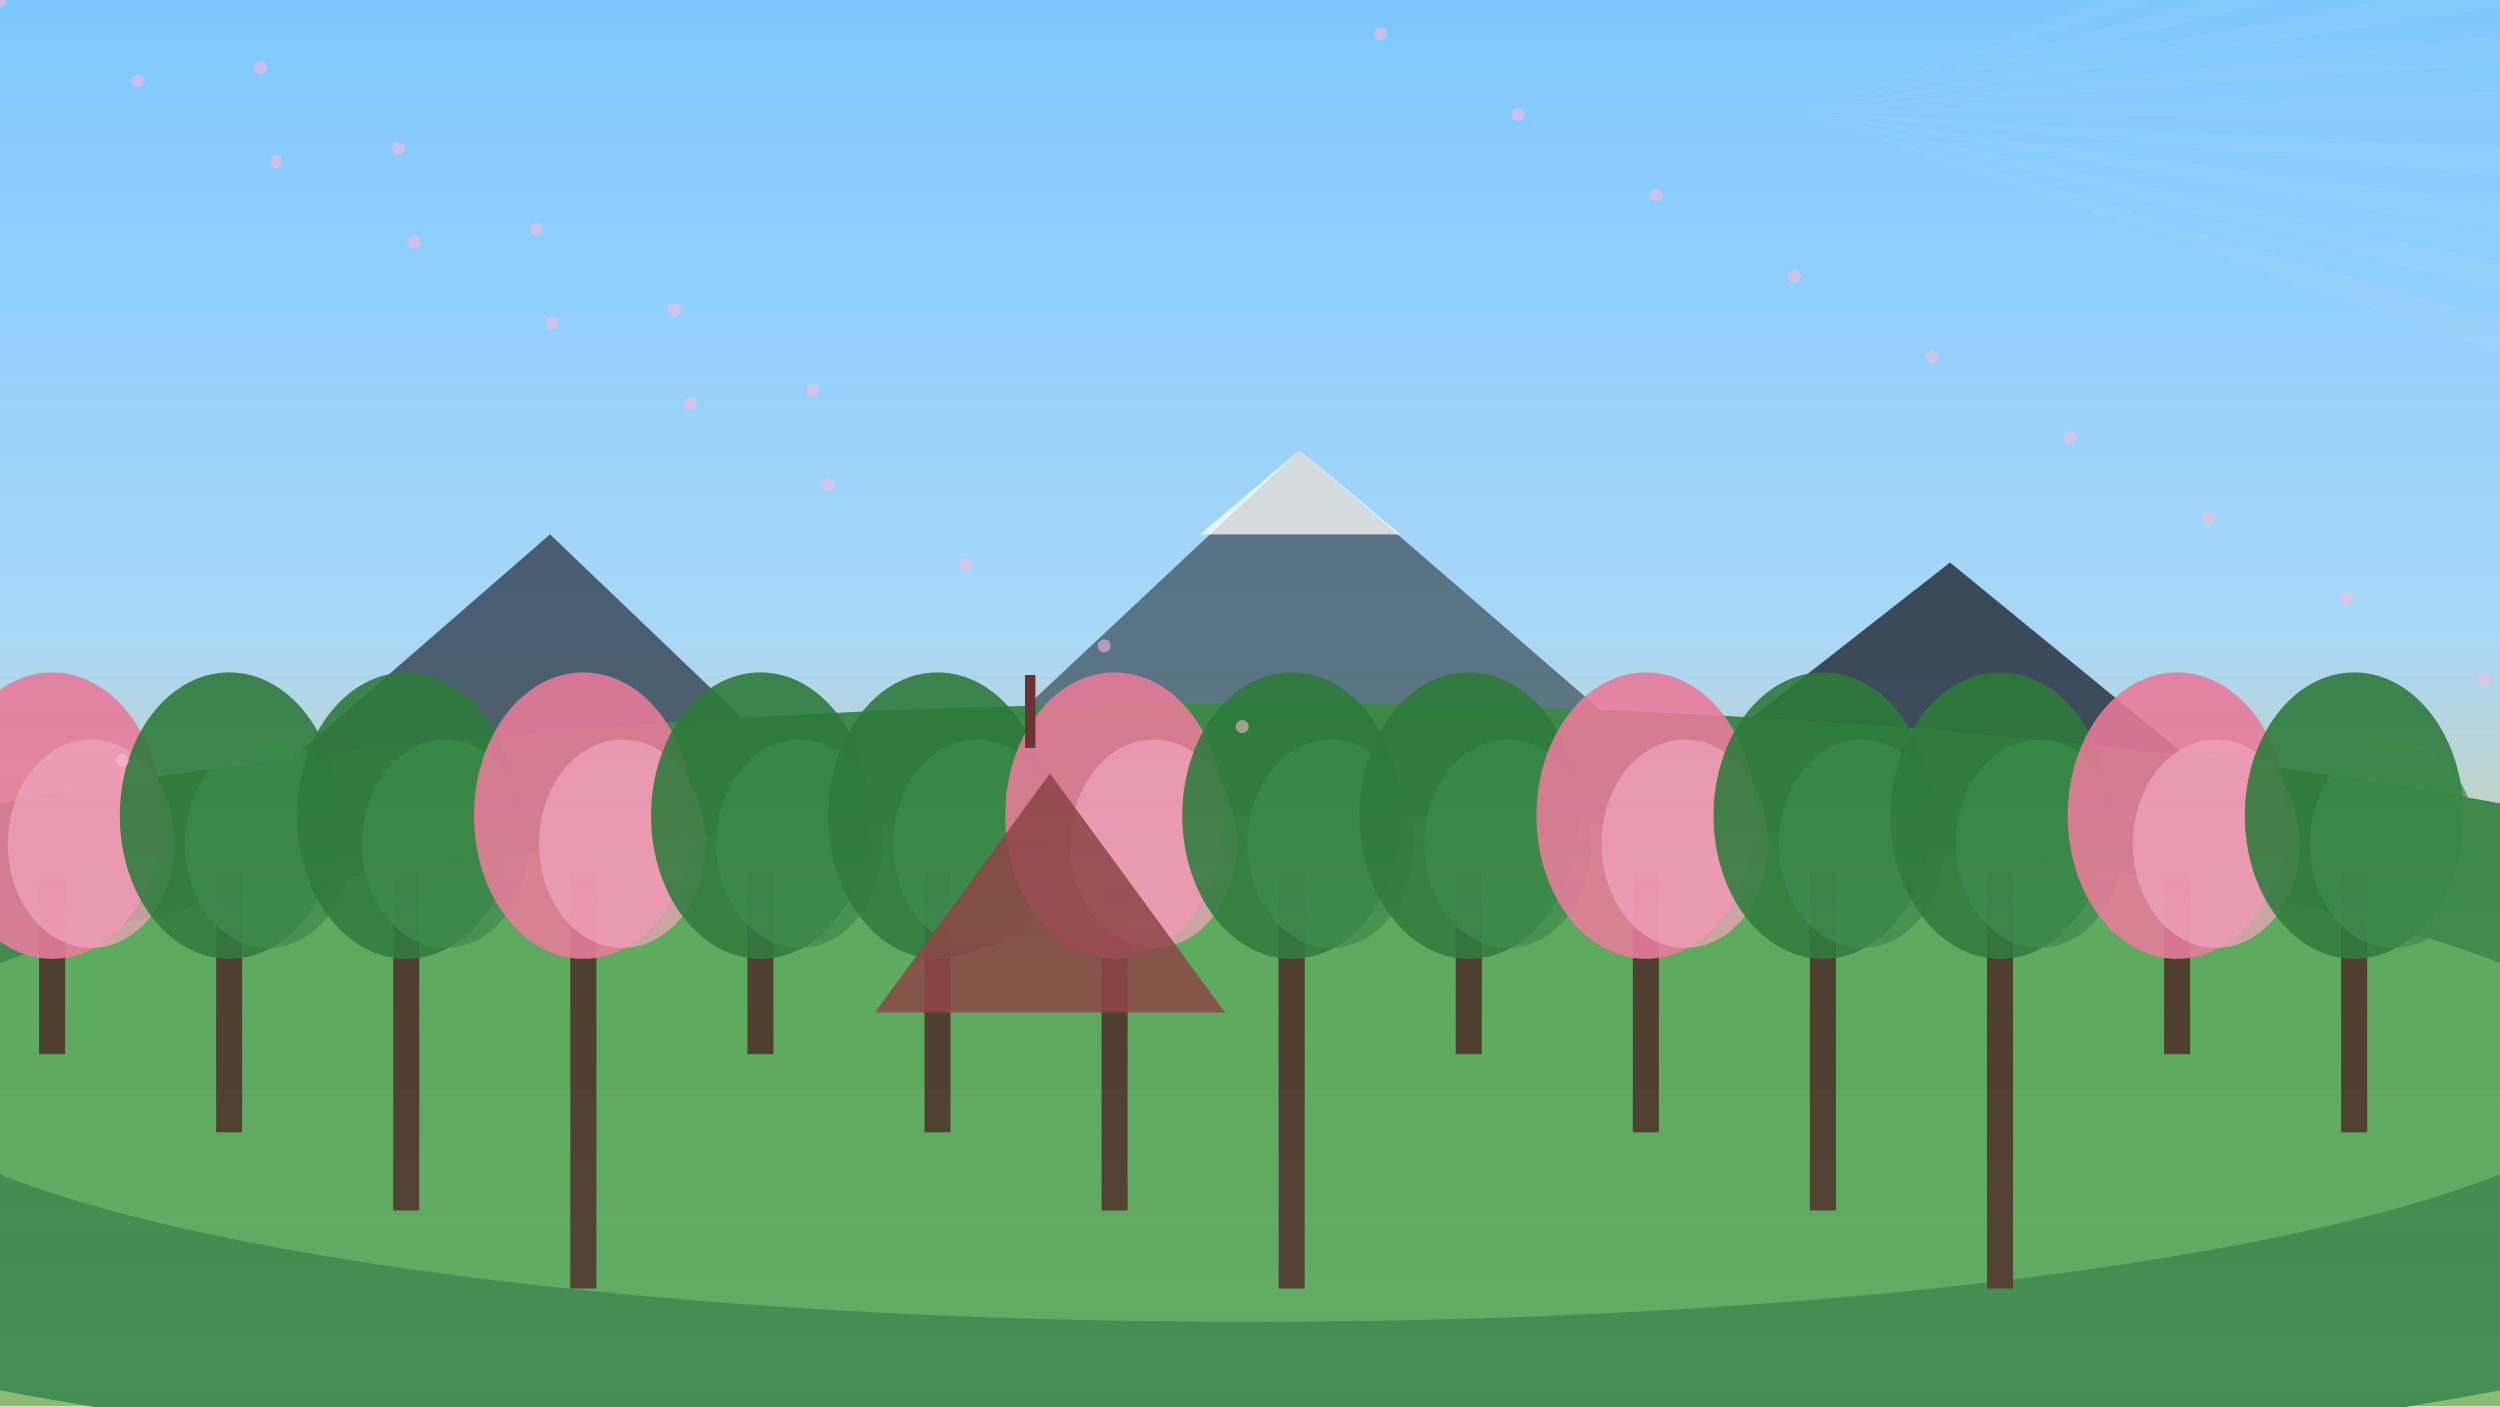
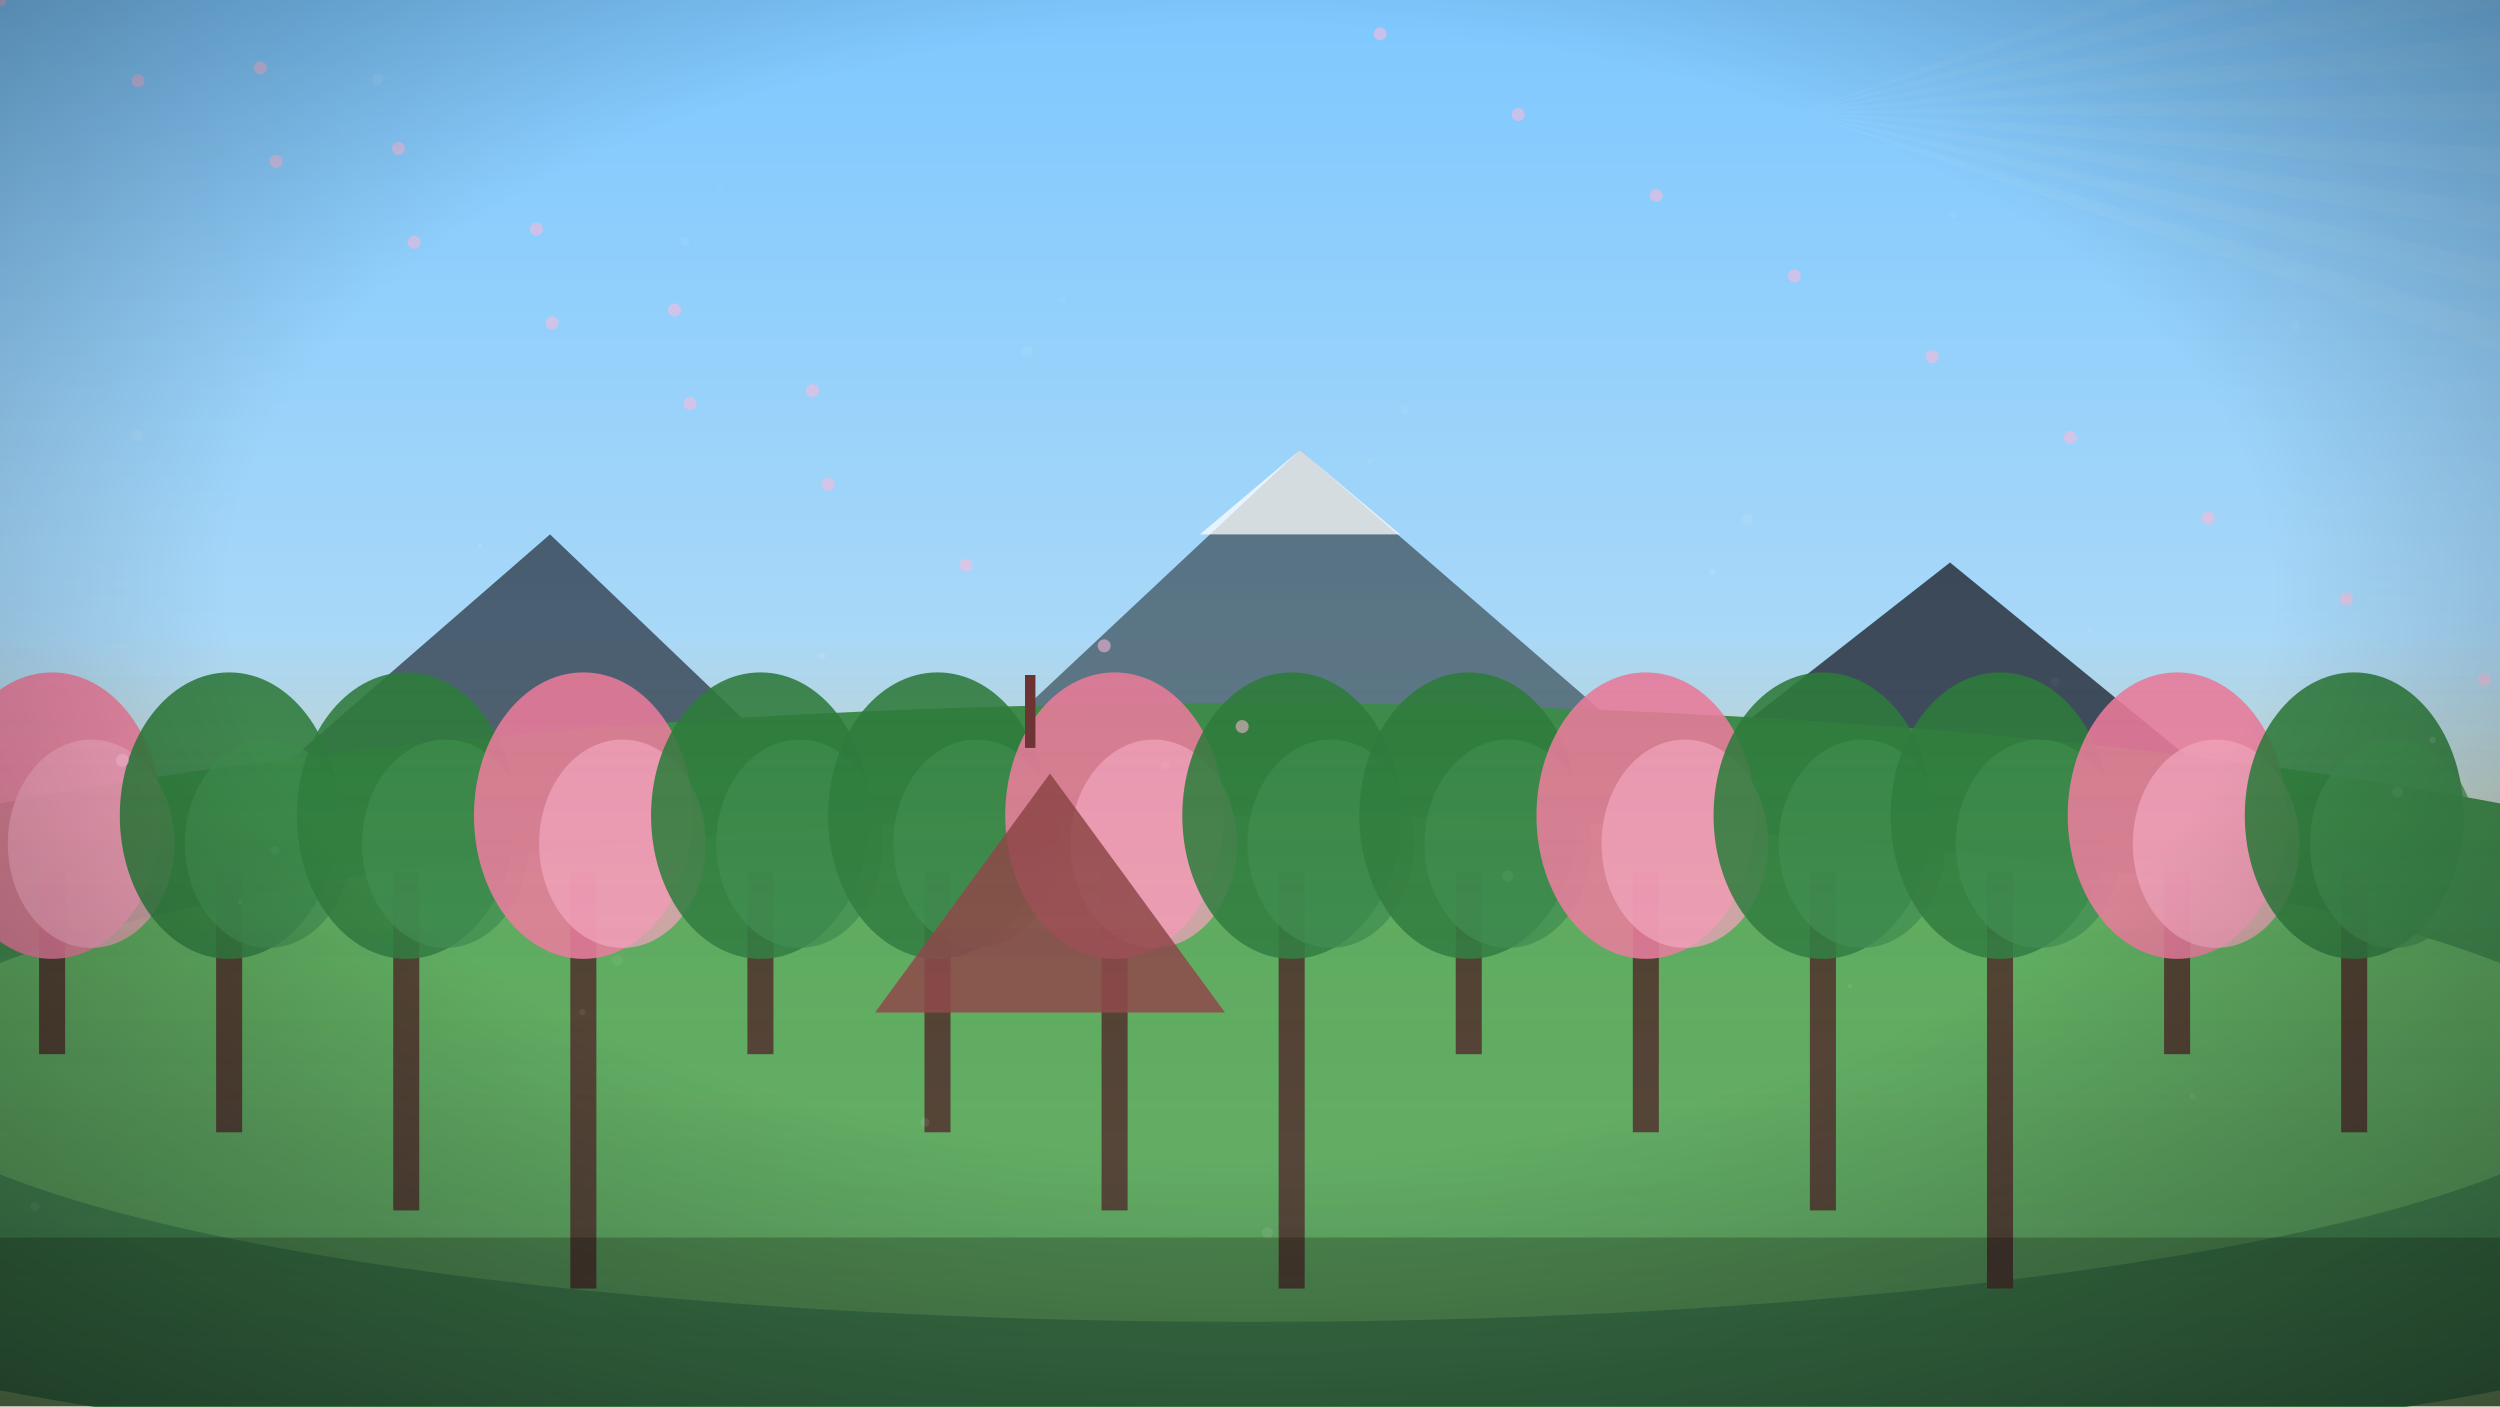
<svg xmlns="http://www.w3.org/2000/svg" viewBox="0 0 960 540" width="960" height="540">
  <defs>
    <linearGradient id="skyTop" x1="0" y1="0" x2="0" y2="1">
      <stop offset="0%" stop-color="#1a1048" />
      <stop offset="35%" stop-color="#3d2878" />
      <stop offset="68%" stop-color="#284868" />
      <stop offset="100%" stop-color="#0c1420" />
    </linearGradient>
    <linearGradient id="skyDay" x1="0" y1="0" x2="0" y2="1">
      <stop offset="0%" stop-color="#7ec8ff" />
      <stop offset="45%" stop-color="#a8d8f8" />
      <stop offset="78%" stop-color="#e8c878" />
      <stop offset="100%" stop-color="#88b868" />
    </linearGradient>
    <linearGradient id="skySunset" x1="0" y1="0" x2="0" y2="1">
      <stop offset="0%" stop-color="#ff6b4a" />
      <stop offset="28%" stop-color="#d84888" />
      <stop offset="55%" stop-color="#683878" />
      <stop offset="100%" stop-color="#120818" />
    </linearGradient>
    <linearGradient id="haze" x1="0" y1="0.4" x2="0" y2="1">
      <stop offset="0%" stop-color="#fff" stop-opacity="0" />
      <stop offset="100%" stop-color="#c8d8f0" stop-opacity="0.22" />
    </linearGradient>
    <filter id="softGlow" x="-40%" y="-40%" width="180%" height="180%">
      <feGaussianBlur stdDeviation="4" result="b" />
      <feMerge>
        <feMergeNode in="b" />
        <feMergeNode in="SourceGraphic" />
      </feMerge>
    </filter>
    <filter id="neonGlow" x="-60%" y="-60%" width="220%" height="220%">
      <feGaussianBlur stdDeviation="6" result="b" />
      <feMerge>
        <feMergeNode in="b" />
        <feMergeNode in="b" />
        <feMergeNode in="SourceGraphic" />
      </feMerge>
    </filter>
    <filter id="paintSoft" x="-2%" y="-2%" width="104%" height="104%">
      <feGaussianBlur stdDeviation="0.6" />
    </filter>
    <radialGradient id="sunDisc" cx="0.5" cy="0.5" r="0.5">
      <stop offset="0%" stop-color="#fff8e8" />
      <stop offset="55%" stop-color="#ffd080" />
      <stop offset="100%" stop-color="#ff904000" />
    </radialGradient>
    <radialGradient id="moonGlow" cx="0.5" cy="0.5" r="0.5">
      <stop offset="0%" stop-color="#fffef8" />
      <stop offset="40%" stop-color="#e8e0f0" />
      <stop offset="100%" stop-color="#e8e0f000" />
    </radialGradient>
    <linearGradient id="wallWarm" x1="0" y1="0" x2="1" y2="1">
      <stop offset="0%" stop-color="#fff0e4" />
      <stop offset="45%" stop-color="#e8c8b0" />
      <stop offset="100%" stop-color="#c8a088" />
    </linearGradient>
    <linearGradient id="wallCool" x1="0" y1="0" x2="0" y2="1">
      <stop offset="0%" stop-color="#eef2f8" />
      <stop offset="100%" stop-color="#b8c0d0" />
    </linearGradient>
    <linearGradient id="floorWood" x1="0" y1="0.6" x2="0" y2="1">
      <stop offset="0%" stop-color="#a88870" />
      <stop offset="100%" stop-color="#685040" />
    </linearGradient>
    <radialGradient id="lampGlow" cx="0.5" cy="0.5" r="0.5">
      <stop offset="0%" stop-color="#fff8e0" />
      <stop offset="70%" stop-color="#ffd898" stop-opacity="0.35" />
      <stop offset="100%" stop-color="#ffd898" stop-opacity="0" />
+     </radialGradient>
+     <radialGradient id="vignette" cx="0.5" cy="0.42" r="0.78">
+       <stop offset="52%" stop-color="#000" stop-opacity="0" />
+       <stop offset="100%" stop-color="#030508" stop-opacity="0.48" />
    </radialGradient>
  </defs>
  <rect width="960" height="540" fill="url(#skyDay)" />
  <polygon points="691.2,43.2 1299.914,-178.998 1308.312,-154.478" fill="#fff8e8" opacity="0.04" />
  <polygon points="691.2,43.2 1315.724,-129.642 1322.136,-104.529" fill="#fff8e8" opacity="0.04" />
  <polygon points="691.2,43.2 1327.539,-79.181 1331.924,-53.636" fill="#fff8e8" opacity="0.04" />
  <polygon points="691.2,43.2 1335.284,-27.936 1337.613,-2.123" fill="#fff8e8" opacity="0.04" />
  <polygon points="691.2,43.2 1338.908,23.763 1339.168,49.68" fill="#fff8e8" opacity="0.04" />
  <polygon points="691.2,43.2 1338.39,75.587 1336.577,101.441" fill="#fff8e8" opacity="0.04" />
  <polygon points="691.2,43.2 1333.732,127.203 1329.859,152.83" fill="#fff8e8" opacity="0.04" />
  <polygon points="691.2,43.2 1324.964,178.282 1319.055,203.518" fill="#fff8e8" opacity="0.04" />
  <polygon points="691.2,43.2 1312.142,228.497 1304.235,253.18" fill="#fff8e8" opacity="0.04" />
  <polygon points="0,388.8 211.2,205.2 403.2,388.8" fill="#384858" opacity="0.85" />
  <polygon points="268.8,388.8 499.2,172.8 748.8,388.8" fill="#506878" opacity="0.9" />
  <polygon points="528,388.8 748.8,216 960,388.8" fill="#3a4858" />
  <polygon points="460.8,205.2 499.2,172.8 537.6,205.2" fill="#fff" opacity="0.75" />
  <ellipse cx="480" cy="421.2" rx="720" ry="151.2" fill="#3a8848" />
  <ellipse cx="480" cy="410.4" rx="528" ry="97.2" fill="#58a858" />
  <rect x="15" y="334.8" width="10" height="70" fill="#4a3828" />
  <ellipse cx="20" cy="313.2" rx="42" ry="55" fill="#e87898" opacity="0.88" />
  <ellipse cx="35" cy="324" rx="32" ry="40" fill="#f0a0b8" opacity="0.75" />
  <rect x="83" y="334.8" width="10" height="100" fill="#4a3828" />
  <ellipse cx="88" cy="313.2" rx="42" ry="55" fill="#2a7838" opacity="0.88" />
  <ellipse cx="103" cy="324" rx="32" ry="40" fill="#388848" opacity="0.75" />
  <rect x="151" y="334.8" width="10" height="130" fill="#4a3828" />
  <ellipse cx="156" cy="313.2" rx="42" ry="55" fill="#2a7838" opacity="0.88" />
  <ellipse cx="171" cy="324" rx="32" ry="40" fill="#388848" opacity="0.75" />
  <rect x="219" y="334.8" width="10" height="160" fill="#4a3828" />
  <ellipse cx="224" cy="313.2" rx="42" ry="55" fill="#e87898" opacity="0.88" />
  <ellipse cx="239" cy="324" rx="32" ry="40" fill="#f0a0b8" opacity="0.75" />
  <rect x="287" y="334.8" width="10" height="70" fill="#4a3828" />
  <ellipse cx="292" cy="313.2" rx="42" ry="55" fill="#2a7838" opacity="0.88" />
  <ellipse cx="307" cy="324" rx="32" ry="40" fill="#388848" opacity="0.75" />
  <rect x="355" y="334.8" width="10" height="100" fill="#4a3828" />
  <ellipse cx="360" cy="313.2" rx="42" ry="55" fill="#2a7838" opacity="0.88" />
  <ellipse cx="375" cy="324" rx="32" ry="40" fill="#388848" opacity="0.75" />
  <rect x="423" y="334.8" width="10" height="130" fill="#4a3828" />
  <ellipse cx="428" cy="313.2" rx="42" ry="55" fill="#e87898" opacity="0.88" />
  <ellipse cx="443" cy="324" rx="32" ry="40" fill="#f0a0b8" opacity="0.75" />
  <rect x="491" y="334.8" width="10" height="160" fill="#4a3828" />
  <ellipse cx="496" cy="313.2" rx="42" ry="55" fill="#2a7838" opacity="0.88" />
  <ellipse cx="511" cy="324" rx="32" ry="40" fill="#388848" opacity="0.75" />
  <rect x="559" y="334.8" width="10" height="70" fill="#4a3828" />
  <ellipse cx="564" cy="313.2" rx="42" ry="55" fill="#2a7838" opacity="0.88" />
  <ellipse cx="579" cy="324" rx="32" ry="40" fill="#388848" opacity="0.75" />
  <rect x="627" y="334.8" width="10" height="100" fill="#4a3828" />
  <ellipse cx="632" cy="313.2" rx="42" ry="55" fill="#e87898" opacity="0.88" />
  <ellipse cx="647" cy="324" rx="32" ry="40" fill="#f0a0b8" opacity="0.75" />
  <rect x="695" y="334.8" width="10" height="130" fill="#4a3828" />
  <ellipse cx="700" cy="313.2" rx="42" ry="55" fill="#2a7838" opacity="0.88" />
  <ellipse cx="715" cy="324" rx="32" ry="40" fill="#388848" opacity="0.75" />
  <rect x="763" y="334.8" width="10" height="160" fill="#4a3828" />
  <ellipse cx="768" cy="313.2" rx="42" ry="55" fill="#2a7838" opacity="0.88" />
  <ellipse cx="783" cy="324" rx="32" ry="40" fill="#388848" opacity="0.75" />
  <rect x="831" y="334.8" width="10" height="70" fill="#4a3828" />
  <ellipse cx="836" cy="313.2" rx="42" ry="55" fill="#e87898" opacity="0.88" />
  <ellipse cx="851" cy="324" rx="32" ry="40" fill="#f0a0b8" opacity="0.75" />
  <rect x="899" y="334.8" width="10" height="100" fill="#4a3828" />
  <ellipse cx="904" cy="313.2" rx="42" ry="55" fill="#2a7838" opacity="0.88" />
  <ellipse cx="919" cy="324" rx="32" ry="40" fill="#388848" opacity="0.75" />
  <path d="M336 388.8 L403.2 297 L470.4 388.8 Z" fill="#8a4040" opacity="0.85" />
  <rect x="393.6" y="259.2" width="4" height="28" fill="#6a3030" />
  <circle cx="0" cy="0" r="2.5" fill="#ffb8d8" opacity="0.55" />
  <circle cx="53" cy="31" r="2.5" fill="#ffb8d8" opacity="0.55" />
  <circle cx="106" cy="62" r="2.5" fill="#ffb8d8" opacity="0.55" />
  <circle cx="159" cy="93" r="2.5" fill="#ffb8d8" opacity="0.55" />
  <circle cx="212" cy="124" r="2.5" fill="#ffb8d8" opacity="0.55" />
  <circle cx="265" cy="155" r="2.5" fill="#ffb8d8" opacity="0.55" />
  <circle cx="318" cy="186" r="2.5" fill="#ffb8d8" opacity="0.55" />
  <circle cx="371" cy="217" r="2.5" fill="#ffb8d8" opacity="0.55" />
  <circle cx="424" cy="248" r="2.5" fill="#ffb8d8" opacity="0.55" />
  <circle cx="477" cy="279" r="2.5" fill="#ffb8d8" opacity="0.55" />
  <circle cx="530" cy="13" r="2.5" fill="#ffb8d8" opacity="0.55" />
  <circle cx="583" cy="44" r="2.5" fill="#ffb8d8" opacity="0.55" />
  <circle cx="636" cy="75" r="2.5" fill="#ffb8d8" opacity="0.55" />
  <circle cx="689" cy="106" r="2.5" fill="#ffb8d8" opacity="0.55" />
  <circle cx="742" cy="137" r="2.5" fill="#ffb8d8" opacity="0.55" />
  <circle cx="795" cy="168" r="2.5" fill="#ffb8d8" opacity="0.55" />
  <circle cx="848" cy="199" r="2.5" fill="#ffb8d8" opacity="0.55" />
  <circle cx="901" cy="230" r="2.5" fill="#ffb8d8" opacity="0.55" />
  <circle cx="954" cy="261" r="2.5" fill="#ffb8d8" opacity="0.55" />
  <circle cx="47" cy="292" r="2.5" fill="#ffb8d8" opacity="0.55" />
  <circle cx="100" cy="26" r="2.5" fill="#ffb8d8" opacity="0.55" />
  <circle cx="153" cy="57" r="2.5" fill="#ffb8d8" opacity="0.55" />
  <circle cx="206" cy="88" r="2.5" fill="#ffb8d8" opacity="0.55" />
  <circle cx="259" cy="119" r="2.5" fill="#ffb8d8" opacity="0.55" />
  <circle cx="312" cy="150" r="2.5" fill="#ffb8d8" opacity="0.55" />
  <rect width="960" height="540" fill="url(#haze)" opacity="0.35" />
+   <circle cx="0.0" cy="8.1" r="0.80" fill="#fff" opacity="0.035" />
+   <circle cx="131.5" cy="50.4" r="1.25" fill="#fff" opacity="0.047" />
+   <circle cx="263.0" cy="92.7" r="1.70" fill="#fff" opacity="0.059" />
+   <circle cx="394.6" cy="135.0" r="2.15" fill="#fff" opacity="0.071" />
+   <circle cx="526.1" cy="177.2" r="0.80" fill="#fff" opacity="0.083" />
+   <circle cx="657.6" cy="219.5" r="1.25" fill="#fff" opacity="0.095" />
+   <circle cx="789.1" cy="261.8" r="1.70" fill="#fff" opacity="0.035" />
+   <circle cx="920.6" cy="304.1" r="2.15" fill="#fff" opacity="0.047" />
+   <circle cx="92.2" cy="346.4" r="0.80" fill="#fff" opacity="0.059" />
+   <circle cx="223.7" cy="388.7" r="1.25" fill="#fff" opacity="0.071" />
+   <circle cx="355.2" cy="431.0" r="1.70" fill="#fff" opacity="0.083" />
+   <circle cx="486.7" cy="473.3" r="2.15" fill="#fff" opacity="0.095" />
+   <circle cx="618.2" cy="40.4" r="0.80" fill="#fff" opacity="0.035" />
+   <circle cx="749.8" cy="82.7" r="1.25" fill="#fff" opacity="0.047" />
+   <circle cx="881.3" cy="125.0" r="1.70" fill="#fff" opacity="0.059" />
+   <circle cx="52.8" cy="167.3" r="2.15" fill="#fff" opacity="0.071" />
+   <circle cx="184.3" cy="209.6" r="0.80" fill="#fff" opacity="0.083" />
+   <circle cx="315.8" cy="251.9" r="1.25" fill="#fff" opacity="0.095" />
+   <circle cx="447.4" cy="294.1" r="1.70" fill="#fff" opacity="0.035" />
+   <circle cx="578.9" cy="336.4" r="2.15" fill="#fff" opacity="0.047" />
+   <circle cx="710.4" cy="378.7" r="0.80" fill="#fff" opacity="0.059" />
+   <circle cx="841.9" cy="421.0" r="1.25" fill="#fff" opacity="0.071" />
+   <circle cx="13.4" cy="463.3" r="1.70" fill="#fff" opacity="0.083" />
+   <circle cx="145.0" cy="30.4" r="2.15" fill="#fff" opacity="0.095" />
+   <circle cx="276.5" cy="72.7" r="0.80" fill="#fff" opacity="0.035" />
+   <circle cx="408.0" cy="115.0" r="1.25" fill="#fff" opacity="0.047" />
+   <circle cx="539.5" cy="157.3" r="1.70" fill="#fff" opacity="0.059" />
+   <circle cx="671.0" cy="199.6" r="2.15" fill="#fff" opacity="0.071" />
+   <circle cx="802.6" cy="241.9" r="0.80" fill="#fff" opacity="0.083" />
+   <circle cx="934.1" cy="284.2" r="1.25" fill="#fff" opacity="0.095" />
+   <circle cx="105.6" cy="326.5" r="1.70" fill="#fff" opacity="0.035" />
+   <circle cx="237.1" cy="368.8" r="2.15" fill="#fff" opacity="0.047" />
+   <rect width="960" height="540" fill="url(#haze)" opacity="0.18" />
+   <rect width="960" height="540" fill="url(#vignette)" />
+   <rect x="0" y="475.2" width="960" height="64.8" fill="#000" opacity="0.22" />
</svg>
